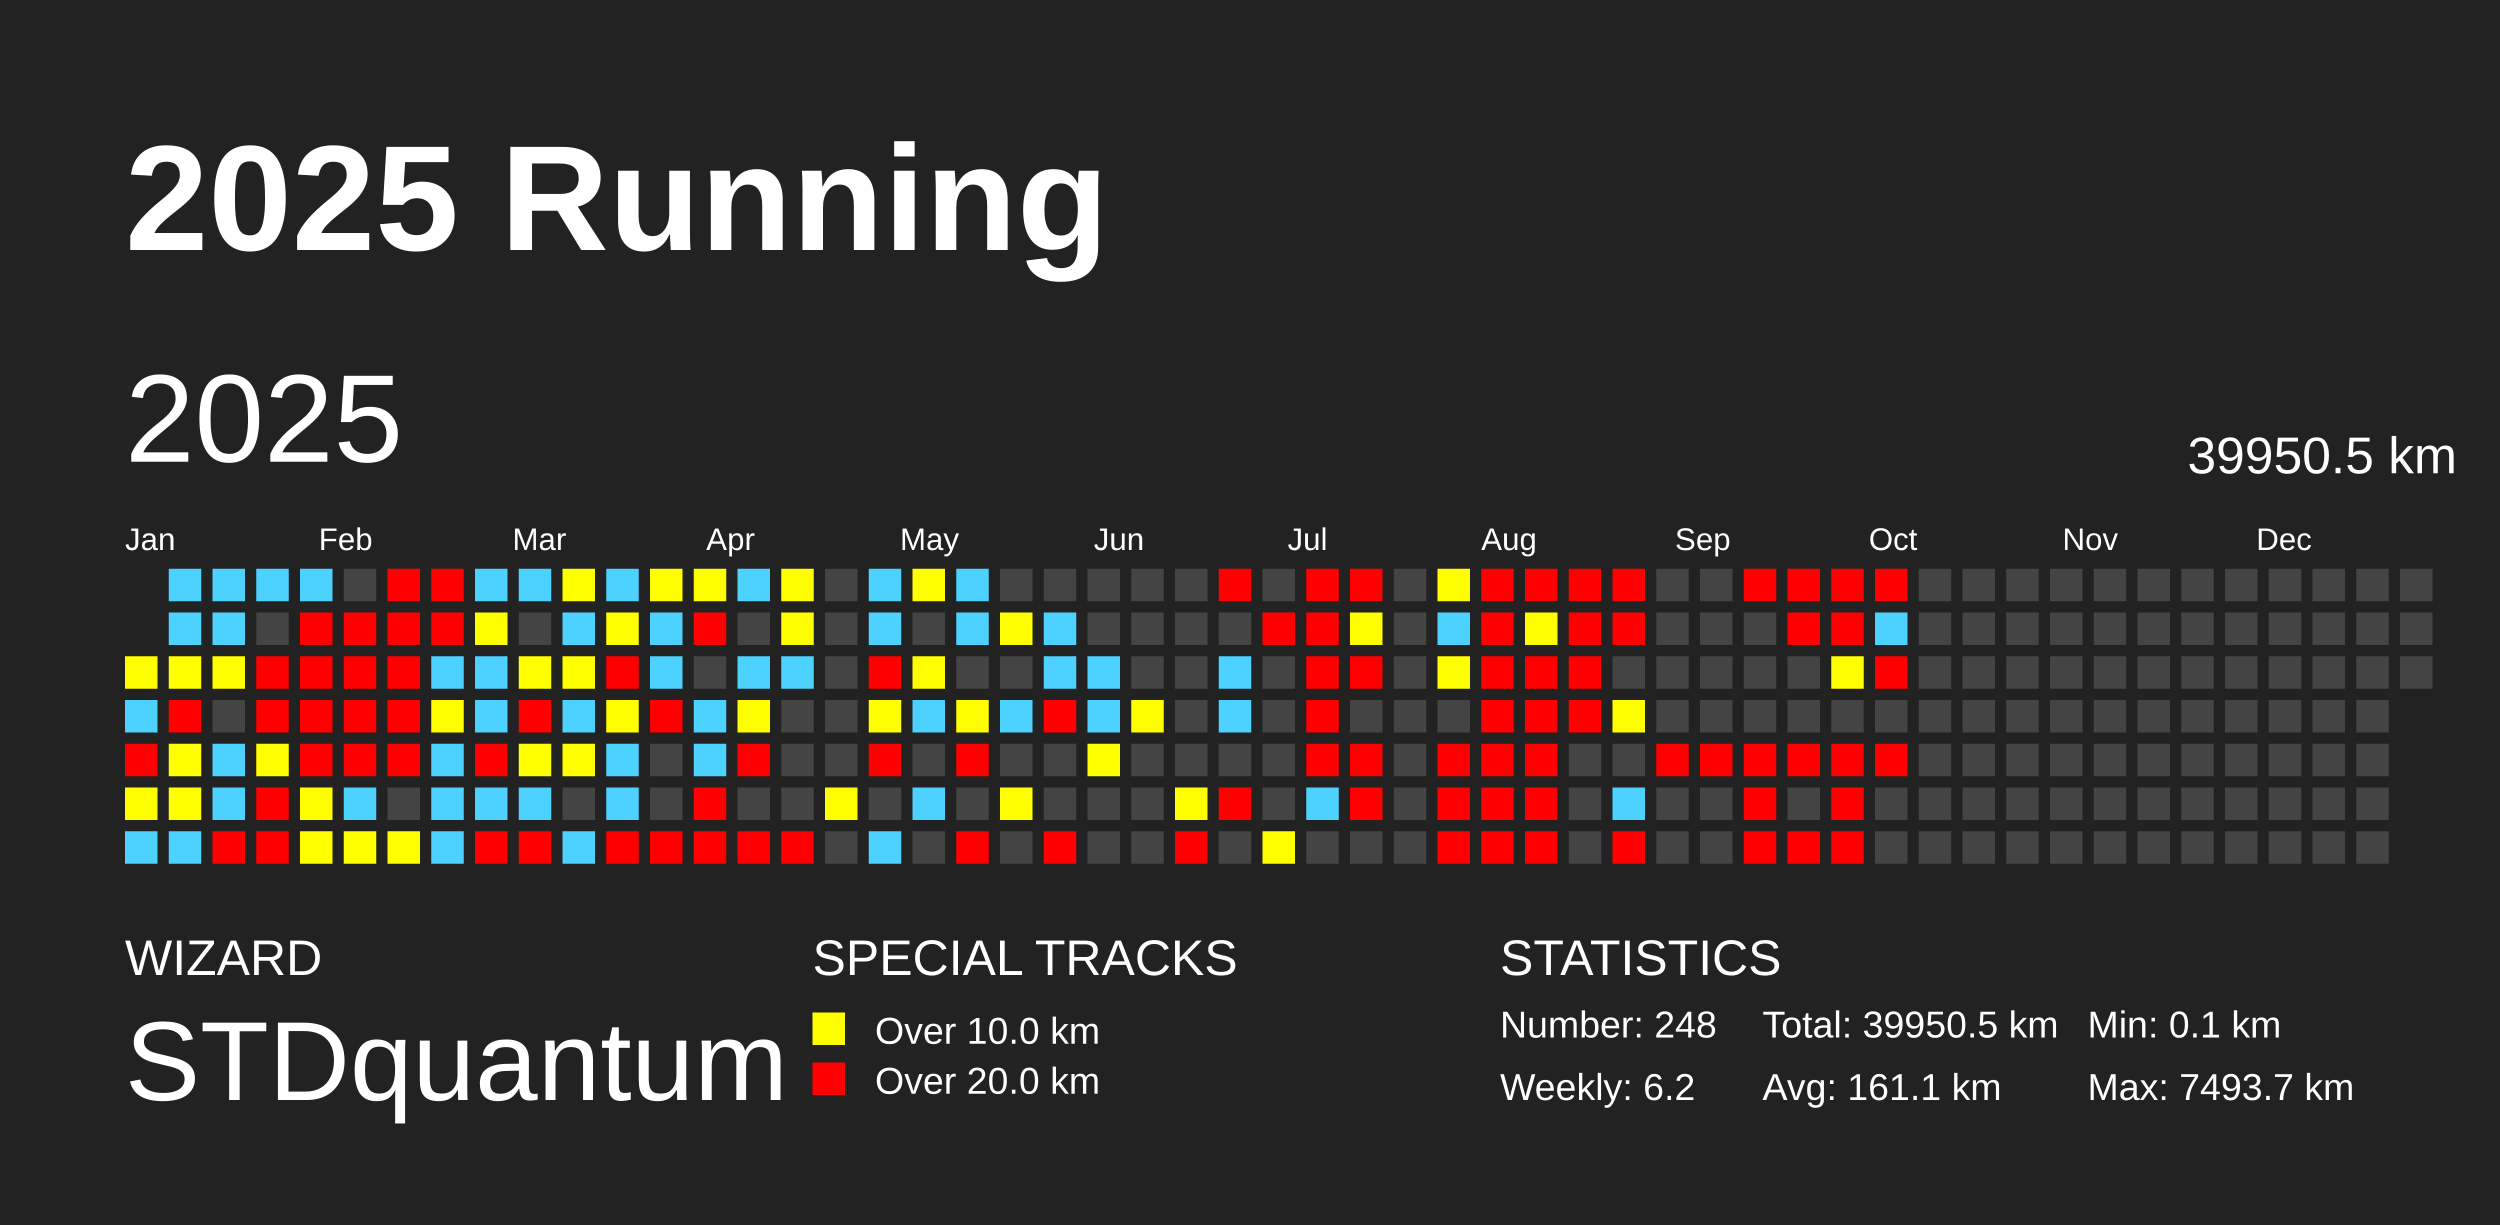
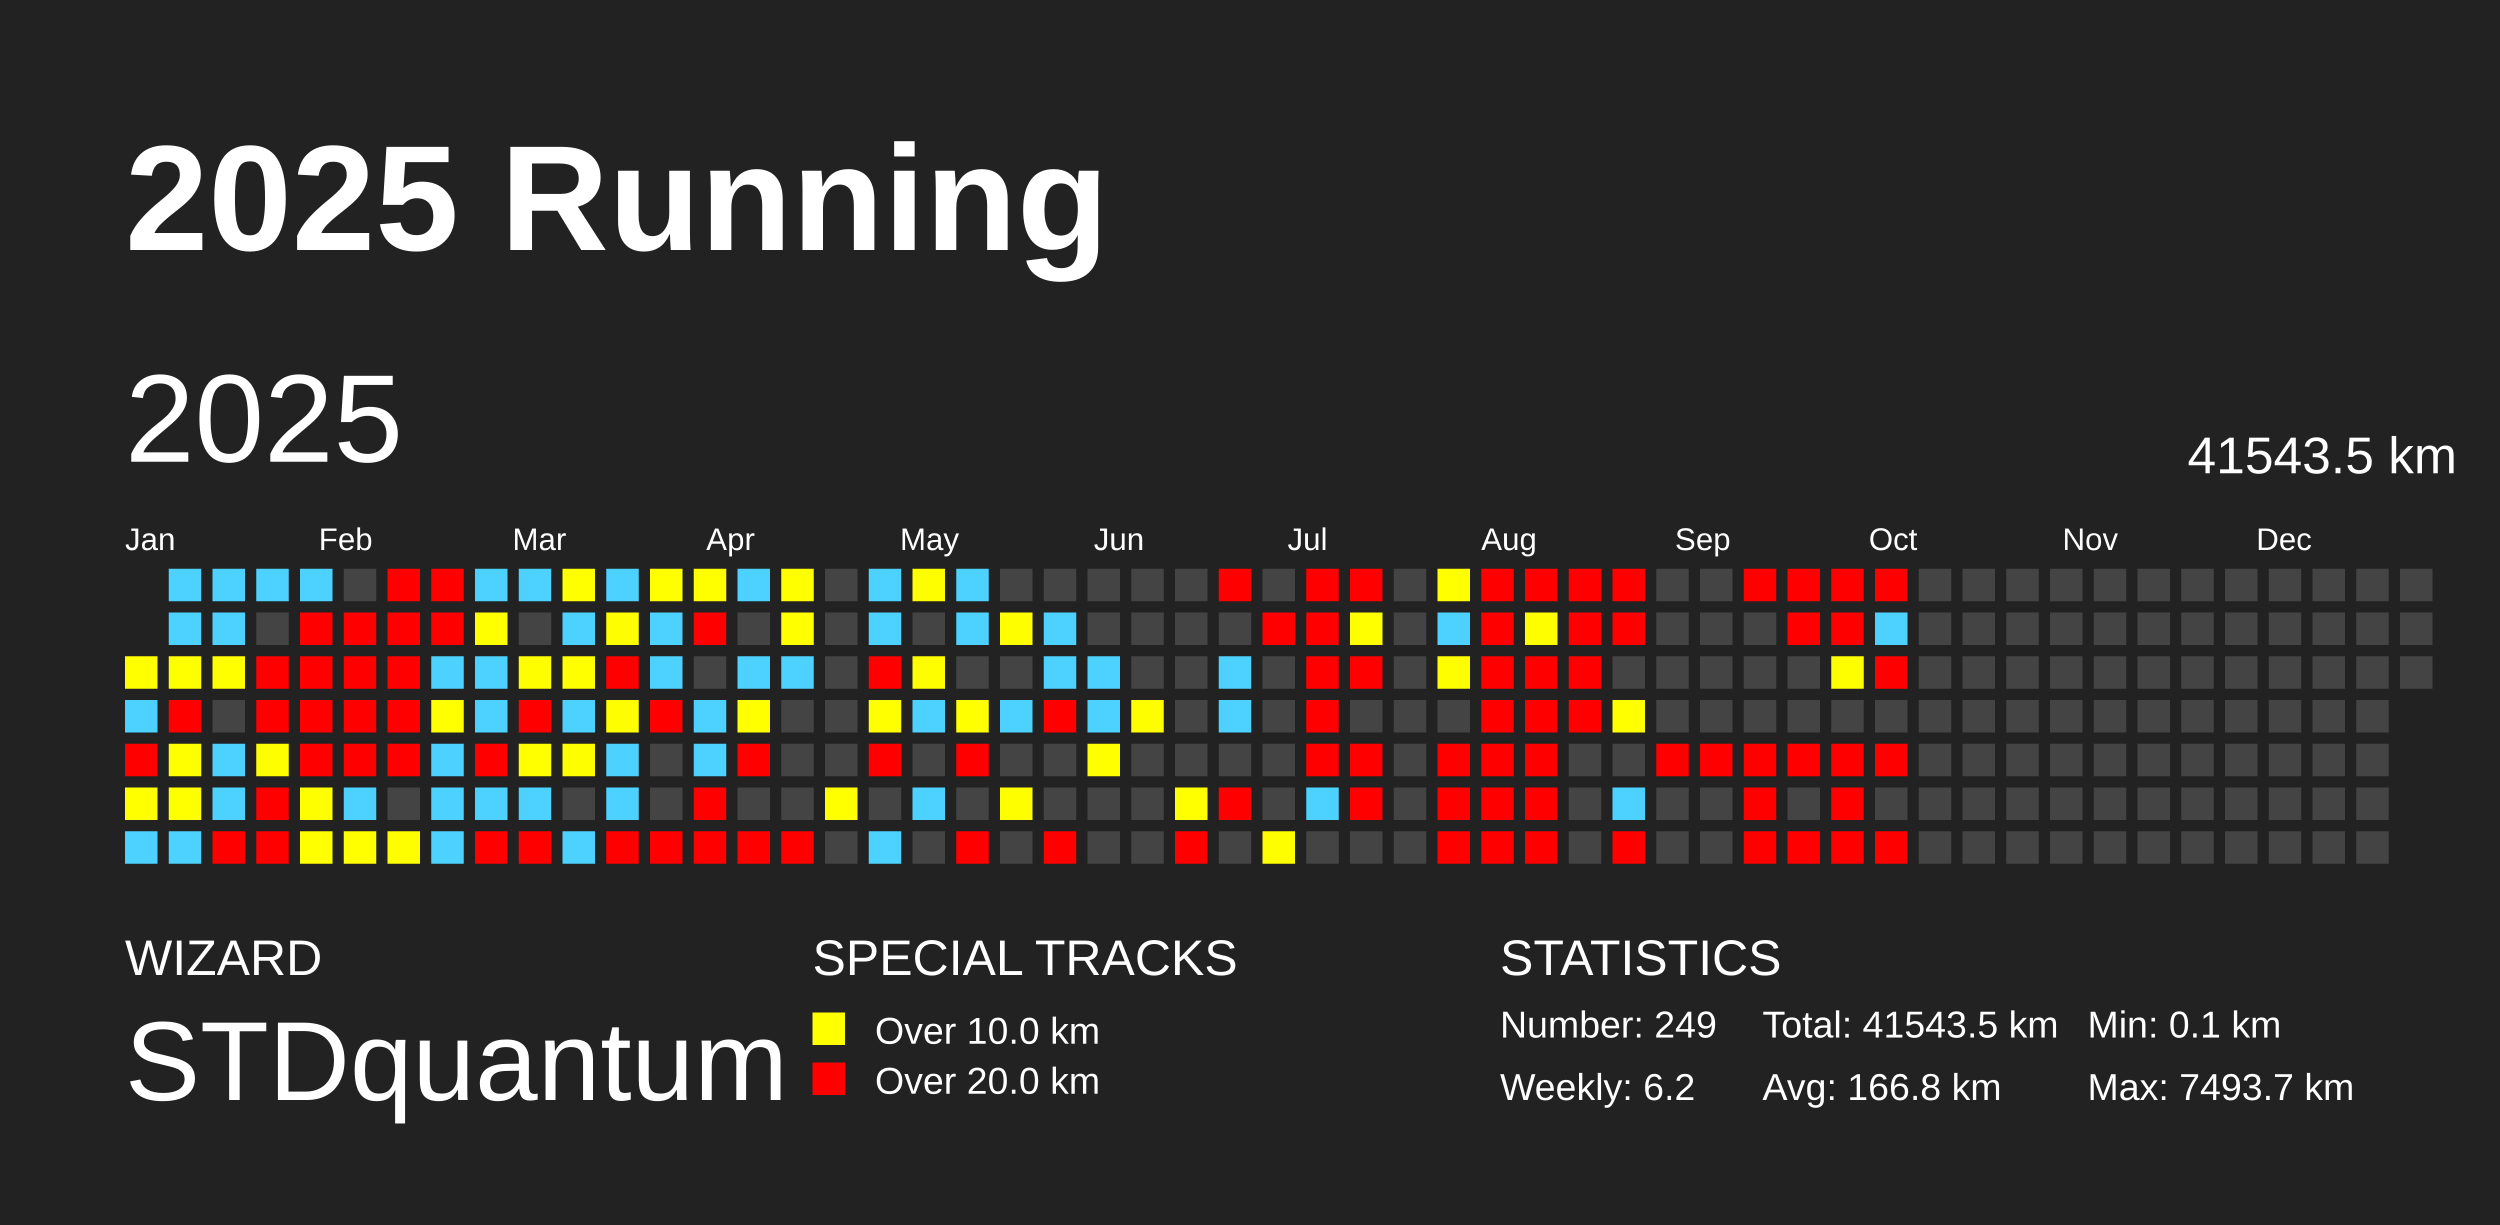
<svg xmlns="http://www.w3.org/2000/svg" baseProfile="full" height="98mm" version="1.1" viewBox="0,0,200,98" width="200mm">
  <defs />
  <rect fill="#222222" height="98" width="200" x="0" y="0" />
  <text fill="#FFFFFF" style="font-size:12px; font-family:Arial; font-weight:bold;" x="10" y="20">2025 Running</text>
  <text fill="#FFFFFF" style="font-size:4px; font-family:Arial" x="10" y="78">WIZARD</text>
  <text fill="#FFFFFF" style="font-size:9px; font-family:Arial" x="10" y="88">STDquantum</text>
  <text fill="#FFFFFF" style="font-size:4px; font-family:Arial" x="65" y="78">SPECIAL TRACKS</text>
  <rect fill="yellow" height="2.6" width="2.6" x="65" y="81" />
  <text fill="#FFFFFF" style="font-size:3px; font-family:Arial" x="70" y="83.5">Over 10.0 km</text>
  <rect fill="red" height="2.6" width="2.6" x="65" y="85" />
  <text fill="#FFFFFF" style="font-size:3px; font-family:Arial" x="70" y="87.5">Over 20.0 km</text>
  <text fill="#FFFFFF" style="font-size:4px; font-family:Arial" x="120" y="78">STATISTICS</text>
-   <text fill="#FFFFFF" style="font-size:3px; font-family:Arial" x="120" y="83">Number: 248</text>
+   <text fill="#FFFFFF" style="font-size:3px; font-family:Arial" x="120" y="83">Number: 249</text>
  <text fill="#FFFFFF" style="font-size:3px; font-family:Arial" x="120" y="88">Weekly: 6.2</text>
-   <text fill="#FFFFFF" style="font-size:3px; font-family:Arial" x="141" y="83">Total: 39950.5 km</text>
-   <text fill="#FFFFFF" style="font-size:3px; font-family:Arial" x="141" y="88">Avg: 161.1 km</text>
+   <text fill="#FFFFFF" style="font-size:3px; font-family:Arial" x="141" y="83">Total: 41543.5 km</text>
+   <text fill="#FFFFFF" style="font-size:3px; font-family:Arial" x="141" y="88">Avg: 166.8 km</text>
  <text fill="#FFFFFF" style="font-size:3px; font-family:Arial" x="167" y="83">Min: 0.1 km</text>
  <text fill="#FFFFFF" style="font-size:3px; font-family:Arial" x="167" y="88">Max: 7493.7 km</text>
  <text dominant-baseline="hanging" fill="#FFFFFF" style="font-size:10.0px; font-family:Arial;" x="10" y="30">2025</text>
-   <text dominant-baseline="hanging" fill="#FFFFFF" style="font-size:4.125px; font-family:Arial;" x="175" y="35">39950.5 km</text>
+   <text dominant-baseline="hanging" fill="#FFFFFF" style="font-size:4.125px; font-family:Arial;" x="175" y="35">41543.5 km</text>
  <text fill="#FFFFFF" style="font-size:2.5px; font-family:Arial" x="10.0" y="44">Jan</text>
  <text fill="#FFFFFF" style="font-size:2.5px; font-family:Arial" x="25.5" y="44">Feb</text>
  <text fill="#FFFFFF" style="font-size:2.5px; font-family:Arial" x="41.0" y="44">Mar</text>
  <text fill="#FFFFFF" style="font-size:2.5px; font-family:Arial" x="56.5" y="44">Apr</text>
  <text fill="#FFFFFF" style="font-size:2.5px; font-family:Arial" x="72.0" y="44">May</text>
  <text fill="#FFFFFF" style="font-size:2.5px; font-family:Arial" x="87.5" y="44">Jun</text>
  <text fill="#FFFFFF" style="font-size:2.5px; font-family:Arial" x="103.0" y="44">Jul</text>
  <text fill="#FFFFFF" style="font-size:2.5px; font-family:Arial" x="118.5" y="44">Aug</text>
  <text fill="#FFFFFF" style="font-size:2.5px; font-family:Arial" x="134.0" y="44">Sep</text>
  <text fill="#FFFFFF" style="font-size:2.5px; font-family:Arial" x="149.5" y="44">Oct</text>
  <text fill="#FFFFFF" style="font-size:2.5px; font-family:Arial" x="165.0" y="44">Nov</text>
  <text fill="#FFFFFF" style="font-size:2.5px; font-family:Arial" x="180.5" y="44">Dec</text>
  <rect fill="#ffff00" height="2.6" width="2.6" x="10.0" y="52.5" />
  <rect fill="#4dd2ff" height="2.6" width="2.6" x="10.0" y="56.0" />
  <rect fill="red" height="2.6" width="2.6" x="10.0" y="59.5" />
  <rect fill="#ffff00" height="2.6" width="2.6" x="10.0" y="63.0" />
  <rect fill="#4dd2ff" height="2.6" width="2.6" x="10.0" y="66.5" />
  <rect fill="#4dd2ff" height="2.6" width="2.6" x="13.5" y="45.5" />
  <rect fill="#4dd2ff" height="2.6" width="2.6" x="13.5" y="49.0" />
  <rect fill="#ffff00" height="2.6" width="2.6" x="13.5" y="52.5" />
  <rect fill="red" height="2.6" width="2.6" x="13.5" y="56.0" />
  <rect fill="#ffff00" height="2.6" width="2.6" x="13.5" y="59.5" />
  <rect fill="#ffff00" height="2.6" width="2.6" x="13.5" y="63.0" />
  <rect fill="#4dd2ff" height="2.6" width="2.6" x="13.5" y="66.5" />
  <rect fill="#4dd2ff" height="2.6" width="2.6" x="17.0" y="45.5" />
  <rect fill="#4dd2ff" height="2.6" width="2.6" x="17.0" y="49.0" />
  <rect fill="#ffff00" height="2.6" width="2.6" x="17.0" y="52.5" />
  <rect fill="#444444" height="2.6" width="2.6" x="17.0" y="56.0" />
  <rect fill="#4dd2ff" height="2.6" width="2.6" x="17.0" y="59.5" />
  <rect fill="#4dd2ff" height="2.6" width="2.6" x="17.0" y="63.0" />
  <rect fill="red" height="2.6" width="2.6" x="17.0" y="66.5" />
  <rect fill="#4dd2ff" height="2.6" width="2.6" x="20.5" y="45.5" />
  <rect fill="#444444" height="2.6" width="2.6" x="20.5" y="49.0" />
  <rect fill="red" height="2.6" width="2.6" x="20.5" y="52.5" />
  <rect fill="red" height="2.6" width="2.6" x="20.5" y="56.0" />
  <rect fill="#fffe00" height="2.6" width="2.6" x="20.5" y="59.5" />
  <rect fill="red" height="2.6" width="2.6" x="20.5" y="63.0" />
  <rect fill="red" height="2.6" width="2.6" x="20.5" y="66.5" />
  <rect fill="#4dd2ff" height="2.6" width="2.6" x="24.0" y="45.5" />
  <rect fill="red" height="2.6" width="2.6" x="24.0" y="49.0" />
  <rect fill="red" height="2.6" width="2.6" x="24.0" y="52.5" />
  <rect fill="red" height="2.6" width="2.6" x="24.0" y="56.0" />
  <rect fill="red" height="2.6" width="2.6" x="24.0" y="59.5" />
  <rect fill="#fffe00" height="2.6" width="2.6" x="24.0" y="63.0" />
  <rect fill="#ffff00" height="2.6" width="2.6" x="24.0" y="66.5" />
  <rect fill="#444444" height="2.6" width="2.6" x="27.5" y="45.5" />
  <rect fill="red" height="2.6" width="2.6" x="27.5" y="49.0" />
  <rect fill="red" height="2.6" width="2.6" x="27.5" y="52.5" />
  <rect fill="red" height="2.6" width="2.6" x="27.5" y="56.0" />
  <rect fill="red" height="2.6" width="2.6" x="27.5" y="59.5" />
  <rect fill="#4dd2ff" height="2.6" width="2.6" x="27.5" y="63.0" />
  <rect fill="#ffff00" height="2.6" width="2.6" x="27.5" y="66.5" />
  <rect fill="red" height="2.6" width="2.6" x="31.0" y="45.5" />
  <rect fill="red" height="2.6" width="2.6" x="31.0" y="49.0" />
  <rect fill="red" height="2.6" width="2.6" x="31.0" y="52.5" />
  <rect fill="red" height="2.6" width="2.6" x="31.0" y="56.0" />
  <rect fill="red" height="2.6" width="2.6" x="31.0" y="59.5" />
  <rect fill="#444444" height="2.6" width="2.6" x="31.0" y="63.0" />
  <rect fill="#fffe00" height="2.6" width="2.6" x="31.0" y="66.5" />
  <rect fill="red" height="2.6" width="2.6" x="34.5" y="45.5" />
  <rect fill="red" height="2.6" width="2.6" x="34.5" y="49.0" />
  <rect fill="#4dd2ff" height="2.6" width="2.6" x="34.5" y="52.5" />
  <rect fill="#ffff00" height="2.6" width="2.6" x="34.5" y="56.0" />
  <rect fill="#4dd2ff" height="2.6" width="2.6" x="34.5" y="59.5" />
  <rect fill="#4dd2ff" height="2.6" width="2.6" x="34.5" y="63.0" />
  <rect fill="#4dd2ff" height="2.6" width="2.6" x="34.5" y="66.5" />
  <rect fill="#4dd2ff" height="2.6" width="2.6" x="38.0" y="45.5" />
  <rect fill="#ffff00" height="2.6" width="2.6" x="38.0" y="49.0" />
  <rect fill="#4dd2ff" height="2.6" width="2.6" x="38.0" y="52.5" />
  <rect fill="#4dd2ff" height="2.6" width="2.6" x="38.0" y="56.0" />
  <rect fill="red" height="2.6" width="2.6" x="38.0" y="59.5" />
  <rect fill="#4dd2ff" height="2.6" width="2.6" x="38.0" y="63.0" />
  <rect fill="red" height="2.6" width="2.6" x="38.0" y="66.5" />
  <rect fill="#4dd2ff" height="2.6" width="2.6" x="41.5" y="45.5" />
  <rect fill="#444444" height="2.6" width="2.6" x="41.5" y="49.0" />
  <rect fill="#fffe00" height="2.6" width="2.6" x="41.5" y="52.5" />
  <rect fill="red" height="2.6" width="2.6" x="41.5" y="56.0" />
  <rect fill="#ffff00" height="2.6" width="2.6" x="41.5" y="59.5" />
  <rect fill="#4dd2ff" height="2.6" width="2.6" x="41.5" y="63.0" />
  <rect fill="red" height="2.6" width="2.6" x="41.5" y="66.5" />
  <rect fill="#ffff00" height="2.6" width="2.6" x="45.0" y="45.5" />
  <rect fill="#4dd2ff" height="2.6" width="2.6" x="45.0" y="49.0" />
  <rect fill="#ffff00" height="2.6" width="2.6" x="45.0" y="52.5" />
  <rect fill="#4dd2ff" height="2.6" width="2.6" x="45.0" y="56.0" />
  <rect fill="#fffe00" height="2.6" width="2.6" x="45.0" y="59.5" />
  <rect fill="#444444" height="2.6" width="2.6" x="45.0" y="63.0" />
  <rect fill="#4dd2ff" height="2.6" width="2.6" x="45.0" y="66.5" />
  <rect fill="#4dd2ff" height="2.6" width="2.6" x="48.5" y="45.5" />
  <rect fill="#fffe00" height="2.6" width="2.6" x="48.5" y="49.0" />
  <rect fill="red" height="2.6" width="2.6" x="48.5" y="52.5" />
  <rect fill="#fffe00" height="2.6" width="2.6" x="48.5" y="56.0" />
  <rect fill="#4dd2ff" height="2.6" width="2.6" x="48.5" y="59.5" />
  <rect fill="#4dd2ff" height="2.6" width="2.6" x="48.5" y="63.0" />
  <rect fill="red" height="2.6" width="2.6" x="48.5" y="66.5" />
  <rect fill="#ffff00" height="2.6" width="2.6" x="52.0" y="45.5" />
  <rect fill="#4dd2ff" height="2.6" width="2.6" x="52.0" y="49.0" />
  <rect fill="#4dd2ff" height="2.6" width="2.6" x="52.0" y="52.5" />
  <rect fill="red" height="2.6" width="2.6" x="52.0" y="56.0" />
  <rect fill="#444444" height="2.6" width="2.6" x="52.0" y="59.5" />
  <rect fill="#444444" height="2.6" width="2.6" x="52.0" y="63.0" />
  <rect fill="red" height="2.6" width="2.6" x="52.0" y="66.5" />
  <rect fill="#ffff00" height="2.6" width="2.6" x="55.5" y="45.5" />
  <rect fill="red" height="2.6" width="2.6" x="55.5" y="49.0" />
  <rect fill="#444444" height="2.6" width="2.6" x="55.5" y="52.5" />
  <rect fill="#4dd2ff" height="2.6" width="2.6" x="55.5" y="56.0" />
  <rect fill="#4dd2ff" height="2.6" width="2.6" x="55.5" y="59.5" />
  <rect fill="red" height="2.6" width="2.6" x="55.5" y="63.0" />
  <rect fill="red" height="2.6" width="2.6" x="55.5" y="66.5" />
  <rect fill="#4dd2ff" height="2.6" width="2.6" x="59.0" y="45.5" />
  <rect fill="#444444" height="2.6" width="2.6" x="59.0" y="49.0" />
  <rect fill="#4dd2ff" height="2.6" width="2.6" x="59.0" y="52.5" />
  <rect fill="#ffff00" height="2.6" width="2.6" x="59.0" y="56.0" />
  <rect fill="red" height="2.6" width="2.6" x="59.0" y="59.5" />
  <rect fill="#444444" height="2.6" width="2.6" x="59.0" y="63.0" />
  <rect fill="red" height="2.6" width="2.6" x="59.0" y="66.5" />
  <rect fill="#ffff00" height="2.6" width="2.6" x="62.5" y="45.5" />
  <rect fill="#ffff00" height="2.6" width="2.6" x="62.5" y="49.0" />
  <rect fill="#4dd2ff" height="2.6" width="2.6" x="62.5" y="52.5" />
  <rect fill="#444444" height="2.6" width="2.6" x="62.5" y="56.0" />
  <rect fill="#444444" height="2.6" width="2.6" x="62.5" y="59.5" />
  <rect fill="#444444" height="2.6" width="2.6" x="62.5" y="63.0" />
  <rect fill="red" height="2.6" width="2.6" x="62.5" y="66.5" />
  <rect fill="#444444" height="2.6" width="2.6" x="66.0" y="45.5" />
  <rect fill="#444444" height="2.6" width="2.6" x="66.0" y="49.0" />
  <rect fill="#444444" height="2.6" width="2.6" x="66.0" y="52.5" />
  <rect fill="#444444" height="2.6" width="2.6" x="66.0" y="56.0" />
  <rect fill="#444444" height="2.6" width="2.6" x="66.0" y="59.5" />
  <rect fill="#ffff00" height="2.6" width="2.6" x="66.0" y="63.0" />
  <rect fill="#444444" height="2.6" width="2.6" x="66.0" y="66.5" />
  <rect fill="#4dd2ff" height="2.6" width="2.6" x="69.5" y="45.5" />
  <rect fill="#4dd2ff" height="2.6" width="2.6" x="69.5" y="49.0" />
  <rect fill="red" height="2.6" width="2.6" x="69.5" y="52.5" />
  <rect fill="#ffff00" height="2.6" width="2.6" x="69.5" y="56.0" />
  <rect fill="red" height="2.6" width="2.6" x="69.5" y="59.5" />
  <rect fill="#444444" height="2.6" width="2.6" x="69.5" y="63.0" />
  <rect fill="#4dd2ff" height="2.6" width="2.6" x="69.5" y="66.5" />
  <rect fill="#fffe00" height="2.6" width="2.6" x="73.0" y="45.5" />
  <rect fill="#444444" height="2.6" width="2.6" x="73.0" y="49.0" />
  <rect fill="#fffe00" height="2.6" width="2.6" x="73.0" y="52.5" />
  <rect fill="#4dd2ff" height="2.6" width="2.6" x="73.0" y="56.0" />
  <rect fill="#444444" height="2.6" width="2.6" x="73.0" y="59.5" />
  <rect fill="#4dd2ff" height="2.6" width="2.6" x="73.0" y="63.0" />
  <rect fill="#444444" height="2.6" width="2.6" x="73.0" y="66.5" />
  <rect fill="#4dd2ff" height="2.6" width="2.6" x="76.5" y="45.5" />
  <rect fill="#4dd2ff" height="2.6" width="2.6" x="76.5" y="49.0" />
  <rect fill="#444444" height="2.6" width="2.6" x="76.5" y="52.5" />
  <rect fill="#ffff00" height="2.6" width="2.6" x="76.5" y="56.0" />
  <rect fill="red" height="2.6" width="2.6" x="76.5" y="59.5" />
  <rect fill="#444444" height="2.6" width="2.6" x="76.5" y="63.0" />
  <rect fill="red" height="2.6" width="2.6" x="76.5" y="66.5" />
  <rect fill="#444444" height="2.6" width="2.6" x="80.0" y="45.5" />
  <rect fill="#fffe00" height="2.6" width="2.6" x="80.0" y="49.0" />
  <rect fill="#444444" height="2.6" width="2.6" x="80.0" y="52.5" />
  <rect fill="#4dd2ff" height="2.6" width="2.6" x="80.0" y="56.0" />
  <rect fill="#444444" height="2.6" width="2.6" x="80.0" y="59.5" />
  <rect fill="#fffe00" height="2.6" width="2.6" x="80.0" y="63.0" />
  <rect fill="#444444" height="2.6" width="2.6" x="80.0" y="66.5" />
  <rect fill="#444444" height="2.6" width="2.6" x="83.5" y="45.5" />
  <rect fill="#4dd2ff" height="2.6" width="2.6" x="83.5" y="49.0" />
  <rect fill="#4dd2ff" height="2.6" width="2.6" x="83.5" y="52.5" />
  <rect fill="red" height="2.6" width="2.6" x="83.5" y="56.0" />
  <rect fill="#444444" height="2.6" width="2.6" x="83.5" y="59.5" />
  <rect fill="#444444" height="2.6" width="2.6" x="83.5" y="63.0" />
  <rect fill="red" height="2.6" width="2.6" x="83.5" y="66.5" />
  <rect fill="#444444" height="2.6" width="2.6" x="87.0" y="45.5" />
  <rect fill="#444444" height="2.6" width="2.6" x="87.0" y="49.0" />
  <rect fill="#4dd2ff" height="2.6" width="2.6" x="87.0" y="52.5" />
  <rect fill="#4dd2ff" height="2.6" width="2.6" x="87.0" y="56.0" />
  <rect fill="#ffff00" height="2.6" width="2.6" x="87.0" y="59.5" />
  <rect fill="#444444" height="2.6" width="2.6" x="87.0" y="63.0" />
  <rect fill="#444444" height="2.6" width="2.6" x="87.0" y="66.5" />
  <rect fill="#444444" height="2.6" width="2.6" x="90.5" y="45.5" />
  <rect fill="#444444" height="2.6" width="2.6" x="90.5" y="49.0" />
  <rect fill="#444444" height="2.6" width="2.6" x="90.5" y="52.5" />
  <rect fill="#fffe00" height="2.6" width="2.6" x="90.5" y="56.0" />
  <rect fill="#444444" height="2.6" width="2.6" x="90.5" y="59.5" />
  <rect fill="#444444" height="2.6" width="2.6" x="90.5" y="63.0" />
  <rect fill="#444444" height="2.6" width="2.6" x="90.5" y="66.5" />
  <rect fill="#444444" height="2.6" width="2.6" x="94.0" y="45.5" />
  <rect fill="#444444" height="2.6" width="2.6" x="94.0" y="49.0" />
  <rect fill="#444444" height="2.6" width="2.6" x="94.0" y="52.5" />
  <rect fill="#444444" height="2.6" width="2.6" x="94.0" y="56.0" />
  <rect fill="#444444" height="2.6" width="2.6" x="94.0" y="59.5" />
  <rect fill="#ffff00" height="2.6" width="2.6" x="94.0" y="63.0" />
  <rect fill="red" height="2.6" width="2.6" x="94.0" y="66.5" />
  <rect fill="red" height="2.6" width="2.6" x="97.5" y="45.5" />
  <rect fill="#444444" height="2.6" width="2.6" x="97.5" y="49.0" />
  <rect fill="#4dd2ff" height="2.6" width="2.6" x="97.5" y="52.5" />
  <rect fill="#4dd2ff" height="2.6" width="2.6" x="97.5" y="56.0" />
  <rect fill="#444444" height="2.6" width="2.6" x="97.5" y="59.5" />
  <rect fill="red" height="2.6" width="2.6" x="97.5" y="63.0" />
  <rect fill="#444444" height="2.6" width="2.6" x="97.5" y="66.5" />
  <rect fill="#444444" height="2.6" width="2.6" x="101.0" y="45.5" />
  <rect fill="red" height="2.6" width="2.6" x="101.0" y="49.0" />
  <rect fill="#444444" height="2.6" width="2.6" x="101.0" y="52.5" />
  <rect fill="#444444" height="2.6" width="2.6" x="101.0" y="56.0" />
  <rect fill="#444444" height="2.6" width="2.6" x="101.0" y="59.5" />
  <rect fill="#444444" height="2.6" width="2.6" x="101.0" y="63.0" />
  <rect fill="#fffe00" height="2.6" width="2.6" x="101.0" y="66.5" />
  <rect fill="red" height="2.6" width="2.6" x="104.5" y="45.5" />
  <rect fill="red" height="2.6" width="2.6" x="104.5" y="49.0" />
  <rect fill="red" height="2.6" width="2.6" x="104.5" y="52.5" />
  <rect fill="red" height="2.6" width="2.6" x="104.5" y="56.0" />
  <rect fill="red" height="2.6" width="2.6" x="104.5" y="59.5" />
  <rect fill="#4dd2ff" height="2.6" width="2.6" x="104.5" y="63.0" />
  <rect fill="#444444" height="2.6" width="2.6" x="104.5" y="66.5" />
  <rect fill="red" height="2.6" width="2.6" x="108.0" y="45.5" />
  <rect fill="#ffff00" height="2.6" width="2.6" x="108.0" y="49.0" />
  <rect fill="red" height="2.6" width="2.6" x="108.0" y="52.5" />
  <rect fill="#444444" height="2.6" width="2.6" x="108.0" y="56.0" />
  <rect fill="red" height="2.6" width="2.6" x="108.0" y="59.5" />
  <rect fill="red" height="2.6" width="2.6" x="108.0" y="63.0" />
  <rect fill="#444444" height="2.6" width="2.6" x="108.0" y="66.5" />
  <rect fill="#444444" height="2.6" width="2.6" x="111.5" y="45.5" />
  <rect fill="#444444" height="2.6" width="2.6" x="111.5" y="49.0" />
  <rect fill="#444444" height="2.6" width="2.6" x="111.5" y="52.5" />
  <rect fill="#444444" height="2.6" width="2.6" x="111.5" y="56.0" />
  <rect fill="#444444" height="2.6" width="2.6" x="111.5" y="59.5" />
  <rect fill="#444444" height="2.6" width="2.6" x="111.5" y="63.0" />
  <rect fill="#444444" height="2.6" width="2.6" x="111.5" y="66.5" />
  <rect fill="#ffff00" height="2.6" width="2.6" x="115.0" y="45.5" />
  <rect fill="#4dd2ff" height="2.6" width="2.6" x="115.0" y="49.0" />
  <rect fill="#fffe00" height="2.6" width="2.6" x="115.0" y="52.5" />
  <rect fill="#444444" height="2.6" width="2.6" x="115.0" y="56.0" />
  <rect fill="red" height="2.6" width="2.6" x="115.0" y="59.5" />
  <rect fill="red" height="2.6" width="2.6" x="115.0" y="63.0" />
  <rect fill="red" height="2.6" width="2.6" x="115.0" y="66.5" />
  <rect fill="red" height="2.6" width="2.6" x="118.5" y="45.5" />
  <rect fill="red" height="2.6" width="2.6" x="118.5" y="49.0" />
  <rect fill="red" height="2.6" width="2.6" x="118.5" y="52.5" />
  <rect fill="red" height="2.6" width="2.6" x="118.5" y="56.0" />
  <rect fill="red" height="2.6" width="2.6" x="118.5" y="59.5" />
  <rect fill="red" height="2.6" width="2.6" x="118.5" y="63.0" />
  <rect fill="red" height="2.6" width="2.6" x="118.5" y="66.5" />
  <rect fill="red" height="2.6" width="2.6" x="122.0" y="45.5" />
  <rect fill="#fffe00" height="2.6" width="2.6" x="122.0" y="49.0" />
  <rect fill="red" height="2.6" width="2.6" x="122.0" y="52.5" />
  <rect fill="red" height="2.6" width="2.6" x="122.0" y="56.0" />
  <rect fill="red" height="2.6" width="2.6" x="122.0" y="59.5" />
  <rect fill="red" height="2.6" width="2.6" x="122.0" y="63.0" />
  <rect fill="red" height="2.6" width="2.6" x="122.0" y="66.5" />
  <rect fill="red" height="2.6" width="2.6" x="125.5" y="45.5" />
  <rect fill="red" height="2.6" width="2.6" x="125.5" y="49.0" />
  <rect fill="red" height="2.6" width="2.6" x="125.5" y="52.5" />
  <rect fill="red" height="2.6" width="2.6" x="125.5" y="56.0" />
  <rect fill="#444444" height="2.6" width="2.6" x="125.5" y="59.5" />
  <rect fill="#444444" height="2.6" width="2.6" x="125.5" y="63.0" />
  <rect fill="#444444" height="2.6" width="2.6" x="125.5" y="66.5" />
  <rect fill="red" height="2.6" width="2.6" x="129.0" y="45.5" />
  <rect fill="red" height="2.6" width="2.6" x="129.0" y="49.0" />
  <rect fill="#444444" height="2.6" width="2.6" x="129.0" y="52.5" />
  <rect fill="#ffff00" height="2.6" width="2.6" x="129.0" y="56.0" />
  <rect fill="#444444" height="2.6" width="2.6" x="129.0" y="59.5" />
  <rect fill="#4dd2ff" height="2.6" width="2.6" x="129.0" y="63.0" />
  <rect fill="red" height="2.6" width="2.6" x="129.0" y="66.5" />
  <rect fill="#444444" height="2.6" width="2.6" x="132.5" y="45.5" />
  <rect fill="#444444" height="2.6" width="2.6" x="132.5" y="49.0" />
  <rect fill="#444444" height="2.6" width="2.6" x="132.5" y="52.5" />
  <rect fill="#444444" height="2.6" width="2.6" x="132.5" y="56.0" />
  <rect fill="red" height="2.6" width="2.6" x="132.5" y="59.5" />
  <rect fill="#444444" height="2.6" width="2.6" x="132.5" y="63.0" />
  <rect fill="#444444" height="2.6" width="2.6" x="132.5" y="66.5" />
  <rect fill="#444444" height="2.6" width="2.6" x="136.0" y="45.5" />
  <rect fill="#444444" height="2.6" width="2.6" x="136.0" y="49.0" />
  <rect fill="#444444" height="2.6" width="2.6" x="136.0" y="52.5" />
  <rect fill="#444444" height="2.6" width="2.6" x="136.0" y="56.0" />
  <rect fill="red" height="2.6" width="2.6" x="136.0" y="59.5" />
  <rect fill="#444444" height="2.6" width="2.6" x="136.0" y="63.0" />
  <rect fill="#444444" height="2.6" width="2.6" x="136.0" y="66.5" />
  <rect fill="red" height="2.6" width="2.6" x="139.5" y="45.5" />
  <rect fill="#444444" height="2.6" width="2.6" x="139.5" y="49.0" />
  <rect fill="#444444" height="2.6" width="2.6" x="139.5" y="52.5" />
  <rect fill="#444444" height="2.6" width="2.6" x="139.5" y="56.0" />
  <rect fill="red" height="2.6" width="2.6" x="139.5" y="59.5" />
  <rect fill="red" height="2.6" width="2.6" x="139.5" y="63.0" />
  <rect fill="red" height="2.6" width="2.6" x="139.5" y="66.5" />
  <rect fill="red" height="2.6" width="2.6" x="143.0" y="45.5" />
  <rect fill="red" height="2.6" width="2.6" x="143.0" y="49.0" />
  <rect fill="#444444" height="2.6" width="2.6" x="143.0" y="52.5" />
  <rect fill="#444444" height="2.6" width="2.6" x="143.0" y="56.0" />
  <rect fill="red" height="2.6" width="2.6" x="143.0" y="59.5" />
  <rect fill="#444444" height="2.6" width="2.6" x="143.0" y="63.0" />
  <rect fill="red" height="2.6" width="2.6" x="143.0" y="66.5" />
  <rect fill="red" height="2.6" width="2.6" x="146.5" y="45.5" />
  <rect fill="red" height="2.6" width="2.6" x="146.5" y="49.0" />
  <rect fill="#fffe00" height="2.6" width="2.6" x="146.5" y="52.5" />
  <rect fill="#444444" height="2.6" width="2.6" x="146.5" y="56.0" />
  <rect fill="red" height="2.6" width="2.6" x="146.5" y="59.5" />
  <rect fill="red" height="2.6" width="2.6" x="146.5" y="63.0" />
  <rect fill="red" height="2.6" width="2.6" x="146.5" y="66.5" />
  <rect fill="red" height="2.6" width="2.6" x="150.0" y="45.5" />
  <rect fill="#4dd2ff" height="2.6" width="2.6" x="150.0" y="49.0" />
  <rect fill="red" height="2.6" width="2.6" x="150.0" y="52.5" />
  <rect fill="#444444" height="2.6" width="2.6" x="150.0" y="56.0" />
  <rect fill="red" height="2.6" width="2.6" x="150.0" y="59.5" />
  <rect fill="#444444" height="2.6" width="2.6" x="150.0" y="63.0" />
-   <rect fill="#444444" height="2.6" width="2.6" x="150.0" y="66.5" />
+   <rect fill="red" height="2.6" width="2.6" x="150.0" y="66.5" />
  <rect fill="#444444" height="2.6" width="2.6" x="153.5" y="45.5" />
  <rect fill="#444444" height="2.6" width="2.6" x="153.5" y="49.0" />
  <rect fill="#444444" height="2.6" width="2.6" x="153.5" y="52.5" />
  <rect fill="#444444" height="2.6" width="2.6" x="153.5" y="56.0" />
  <rect fill="#444444" height="2.6" width="2.6" x="153.5" y="59.5" />
  <rect fill="#444444" height="2.6" width="2.6" x="153.5" y="63.0" />
  <rect fill="#444444" height="2.6" width="2.6" x="153.5" y="66.5" />
  <rect fill="#444444" height="2.6" width="2.6" x="157.0" y="45.5" />
  <rect fill="#444444" height="2.6" width="2.6" x="157.0" y="49.0" />
  <rect fill="#444444" height="2.6" width="2.6" x="157.0" y="52.5" />
  <rect fill="#444444" height="2.6" width="2.6" x="157.0" y="56.0" />
  <rect fill="#444444" height="2.6" width="2.6" x="157.0" y="59.5" />
  <rect fill="#444444" height="2.6" width="2.6" x="157.0" y="63.0" />
  <rect fill="#444444" height="2.6" width="2.6" x="157.0" y="66.5" />
  <rect fill="#444444" height="2.6" width="2.6" x="160.5" y="45.5" />
  <rect fill="#444444" height="2.6" width="2.6" x="160.5" y="49.0" />
  <rect fill="#444444" height="2.6" width="2.6" x="160.5" y="52.5" />
  <rect fill="#444444" height="2.6" width="2.6" x="160.5" y="56.0" />
  <rect fill="#444444" height="2.6" width="2.6" x="160.5" y="59.5" />
  <rect fill="#444444" height="2.6" width="2.6" x="160.5" y="63.0" />
  <rect fill="#444444" height="2.6" width="2.6" x="160.5" y="66.5" />
  <rect fill="#444444" height="2.6" width="2.6" x="164.0" y="45.5" />
  <rect fill="#444444" height="2.6" width="2.6" x="164.0" y="49.0" />
  <rect fill="#444444" height="2.6" width="2.6" x="164.0" y="52.5" />
  <rect fill="#444444" height="2.6" width="2.6" x="164.0" y="56.0" />
  <rect fill="#444444" height="2.6" width="2.6" x="164.0" y="59.5" />
  <rect fill="#444444" height="2.6" width="2.6" x="164.0" y="63.0" />
  <rect fill="#444444" height="2.6" width="2.6" x="164.0" y="66.5" />
  <rect fill="#444444" height="2.6" width="2.6" x="167.5" y="45.5" />
  <rect fill="#444444" height="2.6" width="2.6" x="167.5" y="49.0" />
  <rect fill="#444444" height="2.6" width="2.6" x="167.5" y="52.5" />
  <rect fill="#444444" height="2.6" width="2.6" x="167.5" y="56.0" />
  <rect fill="#444444" height="2.6" width="2.6" x="167.5" y="59.5" />
  <rect fill="#444444" height="2.6" width="2.6" x="167.5" y="63.0" />
  <rect fill="#444444" height="2.6" width="2.6" x="167.5" y="66.5" />
  <rect fill="#444444" height="2.6" width="2.6" x="171.0" y="45.5" />
  <rect fill="#444444" height="2.6" width="2.6" x="171.0" y="49.0" />
  <rect fill="#444444" height="2.6" width="2.6" x="171.0" y="52.5" />
  <rect fill="#444444" height="2.6" width="2.6" x="171.0" y="56.0" />
  <rect fill="#444444" height="2.6" width="2.6" x="171.0" y="59.5" />
  <rect fill="#444444" height="2.6" width="2.6" x="171.0" y="63.0" />
  <rect fill="#444444" height="2.6" width="2.6" x="171.0" y="66.5" />
  <rect fill="#444444" height="2.6" width="2.6" x="174.5" y="45.5" />
  <rect fill="#444444" height="2.6" width="2.6" x="174.5" y="49.0" />
  <rect fill="#444444" height="2.6" width="2.6" x="174.5" y="52.5" />
  <rect fill="#444444" height="2.6" width="2.6" x="174.5" y="56.0" />
  <rect fill="#444444" height="2.6" width="2.6" x="174.5" y="59.5" />
  <rect fill="#444444" height="2.6" width="2.6" x="174.5" y="63.0" />
  <rect fill="#444444" height="2.6" width="2.6" x="174.5" y="66.5" />
  <rect fill="#444444" height="2.6" width="2.6" x="178.0" y="45.5" />
  <rect fill="#444444" height="2.6" width="2.6" x="178.0" y="49.0" />
  <rect fill="#444444" height="2.6" width="2.6" x="178.0" y="52.5" />
  <rect fill="#444444" height="2.6" width="2.6" x="178.0" y="56.0" />
  <rect fill="#444444" height="2.6" width="2.6" x="178.0" y="59.5" />
  <rect fill="#444444" height="2.6" width="2.6" x="178.0" y="63.0" />
  <rect fill="#444444" height="2.6" width="2.6" x="178.0" y="66.5" />
  <rect fill="#444444" height="2.6" width="2.6" x="181.5" y="45.5" />
  <rect fill="#444444" height="2.6" width="2.6" x="181.5" y="49.0" />
  <rect fill="#444444" height="2.6" width="2.6" x="181.5" y="52.5" />
  <rect fill="#444444" height="2.6" width="2.6" x="181.5" y="56.0" />
  <rect fill="#444444" height="2.6" width="2.6" x="181.5" y="59.5" />
  <rect fill="#444444" height="2.6" width="2.6" x="181.5" y="63.0" />
  <rect fill="#444444" height="2.6" width="2.6" x="181.5" y="66.5" />
  <rect fill="#444444" height="2.6" width="2.6" x="185.0" y="45.5" />
  <rect fill="#444444" height="2.6" width="2.6" x="185.0" y="49.0" />
  <rect fill="#444444" height="2.6" width="2.6" x="185.0" y="52.5" />
  <rect fill="#444444" height="2.6" width="2.6" x="185.0" y="56.0" />
  <rect fill="#444444" height="2.6" width="2.6" x="185.0" y="59.5" />
  <rect fill="#444444" height="2.6" width="2.6" x="185.0" y="63.0" />
  <rect fill="#444444" height="2.6" width="2.6" x="185.0" y="66.5" />
  <rect fill="#444444" height="2.6" width="2.6" x="188.5" y="45.5" />
  <rect fill="#444444" height="2.6" width="2.6" x="188.5" y="49.0" />
  <rect fill="#444444" height="2.6" width="2.6" x="188.5" y="52.5" />
  <rect fill="#444444" height="2.6" width="2.6" x="188.5" y="56.0" />
  <rect fill="#444444" height="2.6" width="2.6" x="188.5" y="59.5" />
  <rect fill="#444444" height="2.6" width="2.6" x="188.5" y="63.0" />
  <rect fill="#444444" height="2.6" width="2.6" x="188.5" y="66.5" />
  <rect fill="#444444" height="2.6" width="2.6" x="192.0" y="45.5" />
  <rect fill="#444444" height="2.6" width="2.6" x="192.0" y="49.0" />
  <rect fill="#444444" height="2.6" width="2.6" x="192.0" y="52.5" />
</svg>
